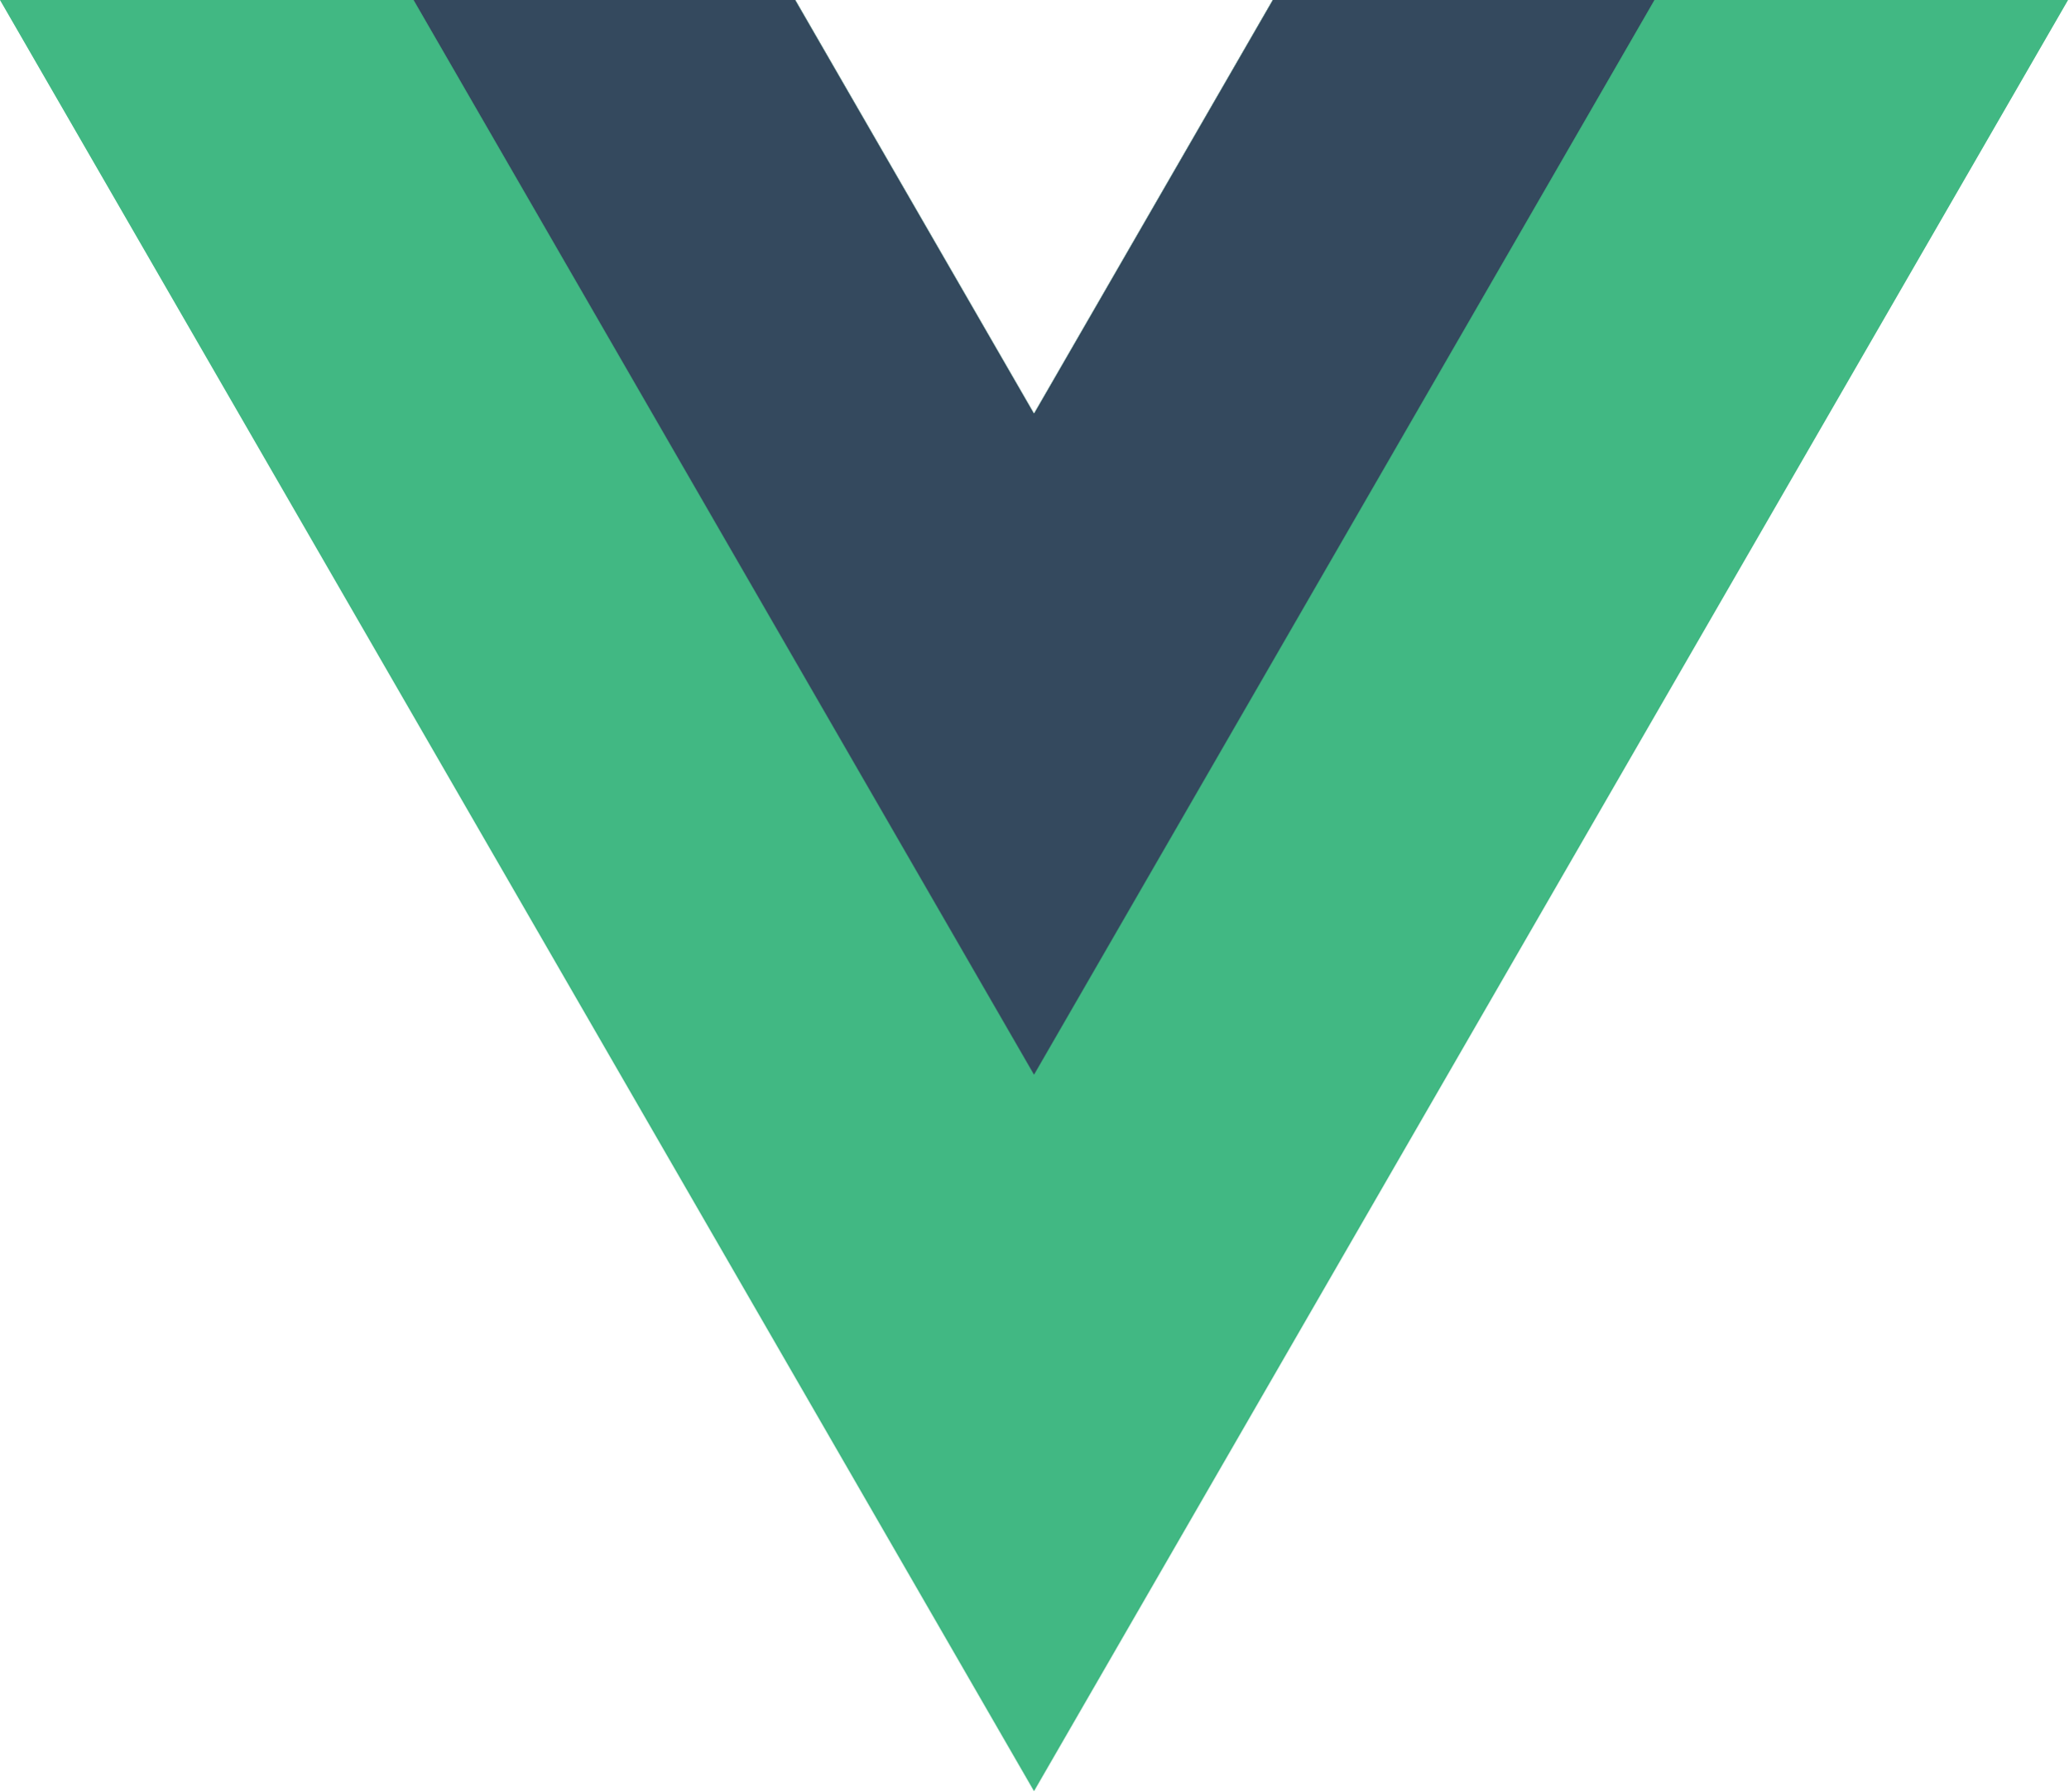
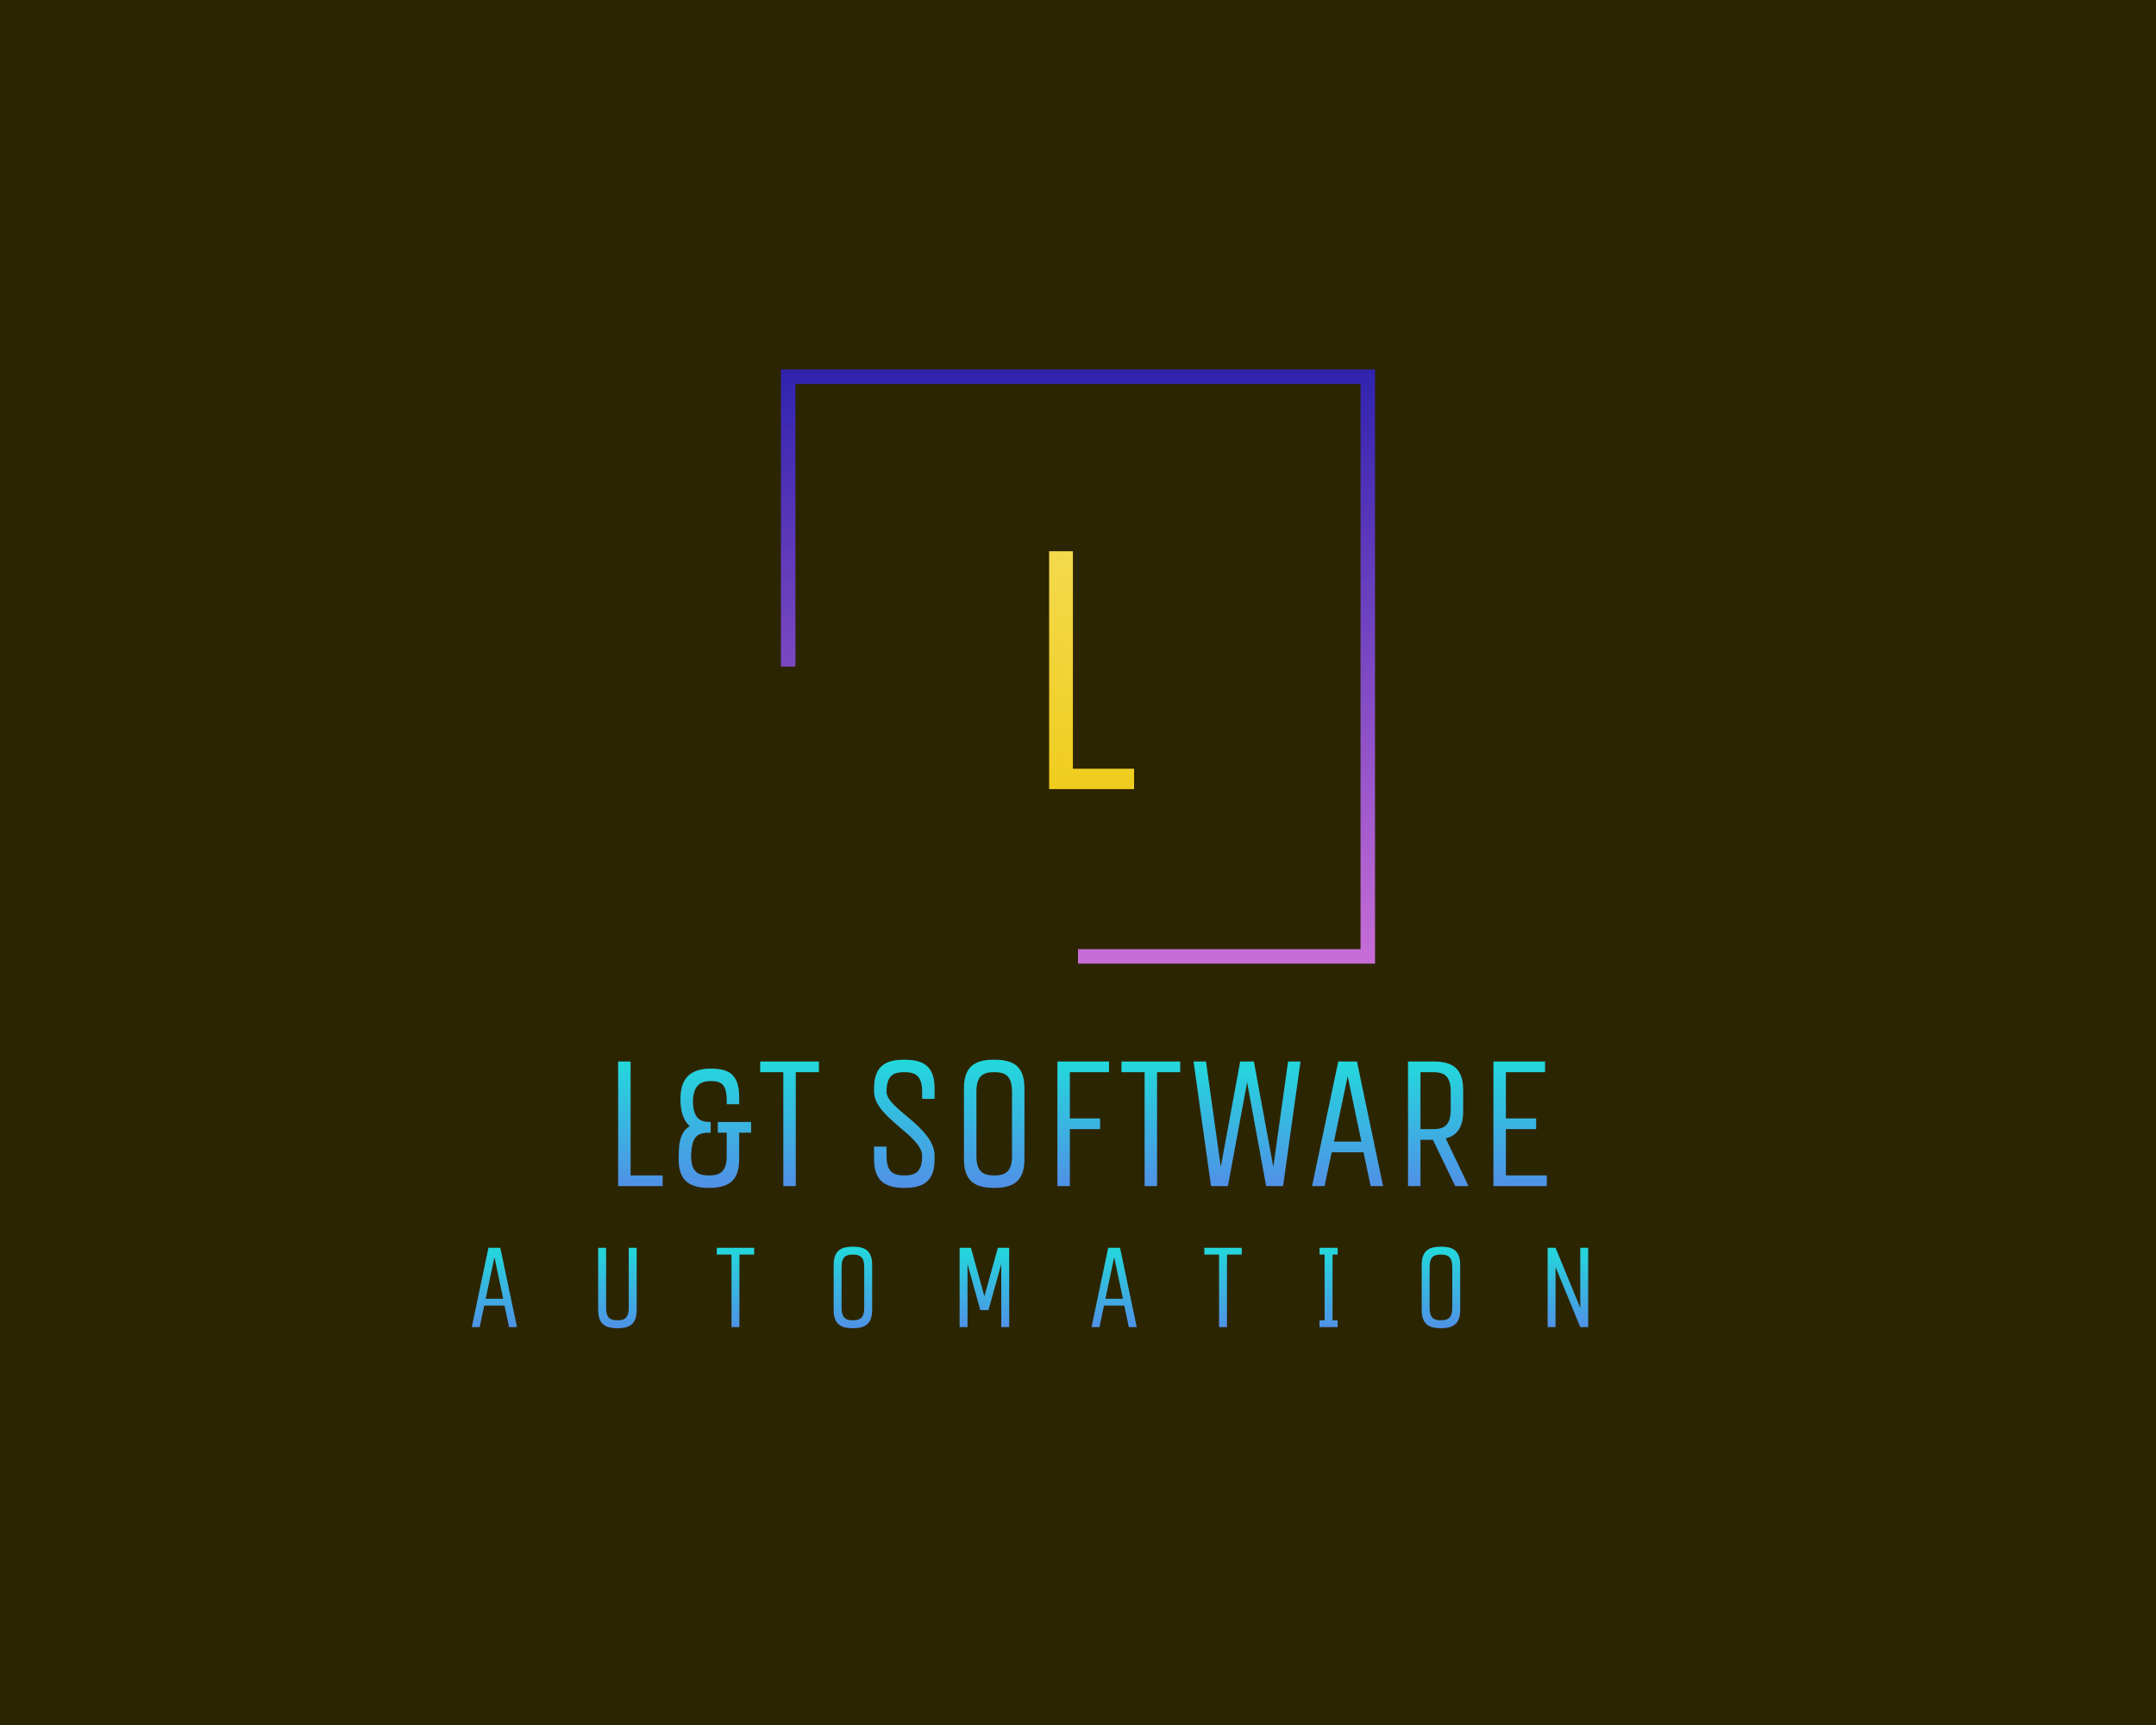
- <svg xmlns="http://www.w3.org/2000/svg" viewBox="0 0 261.76 226.69">
-   <path d="M161.096.001l-30.225 52.351L100.647.001H-.005l130.877 226.688L261.749.001z" fill="#41b883" />
-   <path d="M161.096.001l-30.225 52.351L100.647.001H52.346l78.526 136.01L209.398.001z" fill="#34495e" />
+ <svg xmlns="http://www.w3.org/2000/svg" version="1.1" width="1280" height="1024" viewBox="0 0 1280 1024" xml:space="preserve">
+   <defs>
+ </defs>
+   <g transform="matrix(1 0 0 1 640 512)" id="background-logo">
+     <rect style="stroke: none; stroke-width: 0; stroke-dasharray: none; stroke-linecap: butt; stroke-dashoffset: 0; stroke-linejoin: miter; stroke-miterlimit: 4; fill: rgb(44,37,2); fill-rule: nonzero; opacity: 1;" paint-order="stroke" x="-640" y="-512" rx="0" ry="0" width="1280" height="1024" />
+   </g>
+   <g transform="matrix(1.921154 0 0 1.921154 640 395.6864)" id="logo-logo">
+     <g style="" paint-order="stroke">
+       <g transform="matrix(0.9179309 0 0 0.9179309 0 0)">
+         <g style="" paint-order="stroke">
+           <g transform="matrix(1 0 0 1 0 0)">
+             <linearGradient id="SVGID_44330" gradientUnits="userSpaceOnUse" gradientTransform="matrix(1 0 0 1 -100 -100)" x1="0" y1="0" x2="0" y2="200">
+               <stop offset="0%" style="stop-color:rgb(48,35,174);stop-opacity: 1" />
+               <stop offset="100%" style="stop-color:rgb(200,109,215);stop-opacity: 1" />
+             </linearGradient>
+             <polygon style="stroke: none; stroke-width: 1; stroke-dasharray: none; stroke-linecap: butt; stroke-dashoffset: 0; stroke-linejoin: miter; stroke-miterlimit: 4; fill: url(#SVGID_44330); fill-rule: nonzero; opacity: 1;" paint-order="stroke" points="100,100 0,100 0,95.12 95.12,95.12 95.12,-95.12 -95.12,-95.12 -95.12,0 -100,0 -100,-100 100,-100 100,100 " />
+           </g>
+         </g>
+       </g>
+     </g>
+   </g>
+   <g transform="matrix(1.921154 0 0 1.921154 642.668 667.1128)" id="text-logo">
+     <g style="" paint-order="stroke">
+       <g transform="matrix(1 0 0 1 0 0)" id="text-logo-path-0">
+         <linearGradient id="SVGID_44331" gradientUnits="userSpaceOnUse" gradientTransform="matrix(1 0 0 1 5.5 -39.05)" x1="-5.514" y1="-9.303" x2="-5.514" y2="52.697">
+           <stop offset="0%" style="stop-color:rgb(23,234,217);stop-opacity: 1" />
+           <stop offset="100%" style="stop-color:rgb(96,120,234);stop-opacity: 1" />
+         </linearGradient>
+         <path style="stroke: rgb(255,255,255); stroke-width: 0; stroke-dasharray: none; stroke-linecap: butt; stroke-dashoffset: 0; stroke-linejoin: miter; stroke-miterlimit: 4; fill: url(#SVGID_44331); fill-rule: nonzero; opacity: 1;" paint-order="stroke" transform=" translate(-148.995, 19.25)" d="M 5.5 -38.5 L 5.5 0 L 19.25 0 L 19.25 -3.3 L 9.35 -3.3 L 9.35 -38.5 Z M 33.55 0.55 C 38.72 0.55 42.9 -0.88 42.9 -8.25 L 42.9 -16.5 L 46.59 -16.5 L 46.59 -19.8 L 36.3 -19.8 L 36.3 -16.5 L 39.05 -16.5 L 39.05 -9.35 C 39.05 -4.34 36.91 -3.3 33.55 -3.3 C 30.2 -3.3 28.05 -4.34 28.05 -9.35 L 28.11 -10.45 C 28.38 -15.46 30.25 -16.5 33.61 -16.5 L 34.1 -16.5 L 34.1 -19.8 C 30.75 -19.8 28.88 -20.84 28.6 -25.85 C 28.6 -30.86 30.75 -32.45 34.1 -32.45 C 37.45 -32.45 39.05 -31.41 39.05 -26.4 L 39.05 -25.3 L 42.9 -25.3 L 42.9 -27.5 C 42.9 -34.87 39.33 -36.3 34.1 -36.3 C 28.93 -36.3 24.75 -34.32 24.75 -26.95 C 24.75 -22.77 25.8 -20.13 27.61 -18.54 C 25.63 -17.32 24.37 -15.07 24.26 -11 L 24.2 -8.25 C 24.2 -0.99 28.38 0.55 33.55 0.55 Z M 67.54 -38.5 L 49.39 -38.5 L 49.39 -35.2 L 56.54 -35.2 L 56.54 0 L 60.39 0 L 60.39 -35.2 L 67.54 -35.2 Z M 93.94 0.55 C 99.11 0.55 103.29 -0.88 103.29 -8.25 L 103.29 -9.35 C 103.29 -18.21 88.44 -23.87 88.44 -29.15 C 88.44 -34.16 90.58 -35.2 93.94 -35.2 C 97.3 -35.2 99.44 -34.16 99.44 -29.15 L 99.44 -26.95 L 103.29 -26.95 L 103.29 -30.25 C 103.29 -37.62 99.16 -39.05 93.94 -39.05 C 88.77 -39.05 84.59 -37.62 84.59 -30.25 L 84.59 -29.15 C 84.59 -21.23 99.44 -15.56 99.44 -9.35 C 99.44 -4.34 97.3 -3.3 93.94 -3.3 C 90.58 -3.3 88.44 -4.34 88.44 -9.35 L 88.44 -12.21 L 84.59 -12.21 L 84.59 -8.25 C 84.59 -0.99 88.72 0.55 93.94 0.55 Z M 112.36 -30.25 L 112.36 -8.25 C 112.36 -0.88 116.55 0.55 121.72 0.55 C 126.94 0.55 131.06 -0.99 131.06 -8.25 L 131.06 -30.25 C 131.06 -37.62 126.94 -39.05 121.72 -39.05 C 116.55 -39.05 112.36 -37.62 112.36 -30.25 Z M 116.22 -9.35 L 116.22 -29.15 C 116.22 -34.16 118.36 -35.2 121.72 -35.2 C 125.07 -35.2 127.22 -34.16 127.22 -29.15 L 127.22 -9.35 C 127.22 -4.34 125.07 -3.3 121.72 -3.3 C 118.36 -3.3 116.22 -4.34 116.22 -9.35 Z M 141.24 -38.5 L 141.24 0 L 145.09 0 L 145.09 -17.6 L 154.44 -17.6 L 154.44 -20.9 L 145.09 -20.9 L 145.09 -35.2 L 157.19 -35.2 L 157.19 -38.5 Z M 179.19 -38.5 L 161.04 -38.5 L 161.04 -35.2 L 168.19 -35.2 L 168.19 0 L 172.04 0 L 172.04 -35.2 L 179.19 -35.2 Z M 183.31 -38.5 L 188.71 0 L 193.93 0 L 199.87 -32.06 L 205.75 0 L 210.98 0 L 216.37 -38.5 L 212.52 -38.5 L 207.96 -5.94 L 201.96 -38.5 L 197.72 -38.5 L 191.73 -5.94 L 187.16 -38.5 Z M 219.94 0 L 223.8 0 L 226 -10.45 L 235.84 -10.45 L 238.04 0 L 241.89 0 L 233.81 -38.5 L 228.03 -38.5 Z M 226.71 -13.75 L 230.94 -33.94 L 235.18 -13.75 Z M 249.59 0 L 253.44 0 L 253.44 -14.3 L 257.29 -14.3 L 264.17 0 L 268.29 0 L 261.25 -14.74 C 264.5 -15.56 266.64 -17.82 266.64 -23.1 L 266.64 -29.7 C 266.64 -37.07 262.51 -38.5 257.29 -38.5 L 249.59 -38.5 Z M 253.44 -17.6 L 253.44 -35.2 L 257.29 -35.2 C 260.64 -35.2 262.79 -34.16 262.79 -29.15 L 262.79 -23.65 C 262.79 -18.64 260.64 -17.6 257.29 -17.6 Z M 275.99 -38.5 L 275.99 0 L 292.49 0 L 292.49 -3.3 L 279.84 -3.3 L 279.84 -17.6 L 289.19 -17.6 L 289.19 -20.9 L 279.84 -20.9 L 279.84 -35.2 L 291.94 -35.2 L 291.94 -38.5 Z" stroke-linecap="round" />
+       </g>
+     </g>
+   </g>
+   <g transform="matrix(1.921154 0 0 1.921154 648.0688 397.8339)" id="tagline-3a78d944-c0db-44d4-8ad5-60158c925687-logo">
+     <g style="" paint-order="stroke">
+       <g transform="matrix(1 0 0 1 0 0)" id="tagline-3a78d944-c0db-44d4-8ad5-60158c925687-logo-path-0">
+         <linearGradient id="SVGID_44332" gradientUnits="userSpaceOnUse" gradientTransform="matrix(1 0 0 1 10.5 -73.5)" x1="-10.5" y1="-18.81" x2="-10.5" y2="100.19">
+           <stop offset="0%" style="stop-color:rgb(246,220,90);stop-opacity: 1" />
+           <stop offset="100%" style="stop-color:rgb(237,200,12);stop-opacity: 1" />
+         </linearGradient>
+         <path style="stroke: rgb(255,255,255); stroke-width: 0; stroke-dasharray: none; stroke-linecap: butt; stroke-dashoffset: 0; stroke-linejoin: miter; stroke-miterlimit: 4; fill: url(#SVGID_44332); fill-rule: nonzero; opacity: 1;" paint-order="stroke" transform=" translate(-23.625, 36.75)" d="M 10.5 -73.5 L 10.5 0 L 36.75 0 L 36.75 -6.3 L 17.85 -6.3 L 17.85 -73.5 Z" stroke-linecap="round" />
+       </g>
+     </g>
+   </g>
+   <g transform="matrix(1.921154 0 0 1.921154 611.4901 764.2602)" id="tagline-ee21041c-fd7a-4646-a088-df0a2334375e-logo">
+     <g style="" paint-order="stroke">
+       <g transform="matrix(1 0 0 1 0 0)" id="tagline-ee21041c-fd7a-4646-a088-df0a2334375e-logo-path-0">
+         <linearGradient id="SVGID_44333" gradientUnits="userSpaceOnUse" gradientTransform="matrix(1 0 0 1 1.4 -24.85)" x1="-1.383" y1="-5.92" x2="-1.383" y2="34.08">
+           <stop offset="0%" style="stop-color:rgb(23,234,217);stop-opacity: 1" />
+           <stop offset="100%" style="stop-color:rgb(96,120,234);stop-opacity: 1" />
+         </linearGradient>
+         <path style="stroke: none; stroke-width: 0; stroke-dasharray: none; stroke-linecap: butt; stroke-dashoffset: 0; stroke-linejoin: miter; stroke-miterlimit: 4; fill: url(#SVGID_44333); fill-rule: nonzero; opacity: 1;" paint-order="stroke" transform=" translate(-173.9, 12.25)" d="M 1.4 0 L 3.85 0 L 5.25 -6.65 L 11.52 -6.65 L 12.92 0 L 15.37 0 L 10.22 -24.5 L 6.55 -24.5 Z M 5.71 -8.75 L 8.4 -21.6 L 11.1 -8.75 Z M 42.91 -5.95 L 42.91 -24.5 L 40.46 -24.5 L 40.46 -5.25 C 40.46 -0.56 43.12 0.35 46.41 0.35 C 49.73 0.35 52.36 -0.56 52.36 -5.25 L 52.36 -24.5 L 49.91 -24.5 L 49.91 -5.95 C 49.91 -2.77 48.55 -2.1 46.41 -2.1 C 44.28 -2.1 42.91 -2.77 42.91 -5.95 Z M 88.66 -24.5 L 77.11 -24.5 L 77.11 -22.4 L 81.66 -22.4 L 81.66 0 L 84.11 0 L 84.11 -22.4 L 88.66 -22.4 Z M 113.23 -19.25 L 113.23 -5.25 C 113.23 -0.56 115.89 0.35 119.18 0.35 C 122.5 0.35 125.13 -0.63 125.13 -5.25 L 125.13 -19.25 C 125.13 -23.94 122.5 -24.85 119.18 -24.85 C 115.89 -24.85 113.23 -23.94 113.23 -19.25 Z M 115.68 -5.95 L 115.68 -18.55 C 115.68 -21.74 117.04 -22.4 119.18 -22.4 C 121.31 -22.4 122.68 -21.74 122.68 -18.55 L 122.68 -5.95 C 122.68 -2.77 121.31 -2.1 119.18 -2.1 C 117.04 -2.1 115.68 -2.77 115.68 -5.95 Z M 167.48 -24.5 L 163.98 -24.5 L 159.81 -9.52 L 155.65 -24.5 L 152.15 -24.5 L 152.15 0 L 154.6 0 L 154.6 -19.46 L 158.55 -5.25 L 161.07 -5.25 L 165.03 -19.46 L 165.03 0 L 167.48 0 Z M 192.92 0 L 195.37 0 L 196.77 -6.65 L 203.04 -6.65 L 204.44 0 L 206.89 0 L 201.74 -24.5 L 198.07 -24.5 Z M 197.23 -8.75 L 199.92 -21.6 L 202.62 -8.75 Z M 239.33 -24.5 L 227.78 -24.5 L 227.78 -22.4 L 232.33 -22.4 L 232.33 0 L 234.78 0 L 234.78 -22.4 L 239.33 -22.4 Z M 268.98 -24.5 L 263.38 -24.5 L 263.38 -22.4 L 264.95 -22.4 L 264.95 -2.1 L 263.38 -2.1 L 263.38 0 L 268.98 0 L 268.98 -2.1 L 267.4 -2.1 L 267.4 -22.4 L 268.98 -22.4 Z M 294.95 -19.25 L 294.95 -5.25 C 294.95 -0.56 297.61 0.35 300.9 0.35 C 304.22 0.35 306.85 -0.63 306.85 -5.25 L 306.85 -19.25 C 306.85 -23.94 304.22 -24.85 300.9 -24.85 C 297.61 -24.85 294.95 -23.94 294.95 -19.25 Z M 297.4 -5.95 L 297.4 -18.55 C 297.4 -21.74 298.76 -22.4 300.9 -22.4 C 303.03 -22.4 304.4 -21.74 304.4 -18.55 L 304.4 -5.95 C 304.4 -2.77 303.03 -2.1 300.9 -2.1 C 298.76 -2.1 297.4 -2.77 297.4 -5.95 Z M 333.87 -24.5 L 333.87 0 L 336.32 0 L 336.32 -18.55 L 343.95 0 L 346.4 0 L 346.4 -24.5 L 343.95 -24.5 L 343.95 -5.95 L 336.32 -24.5 Z" stroke-linecap="round" />
+       </g>
+     </g>
+   </g>
</svg>
